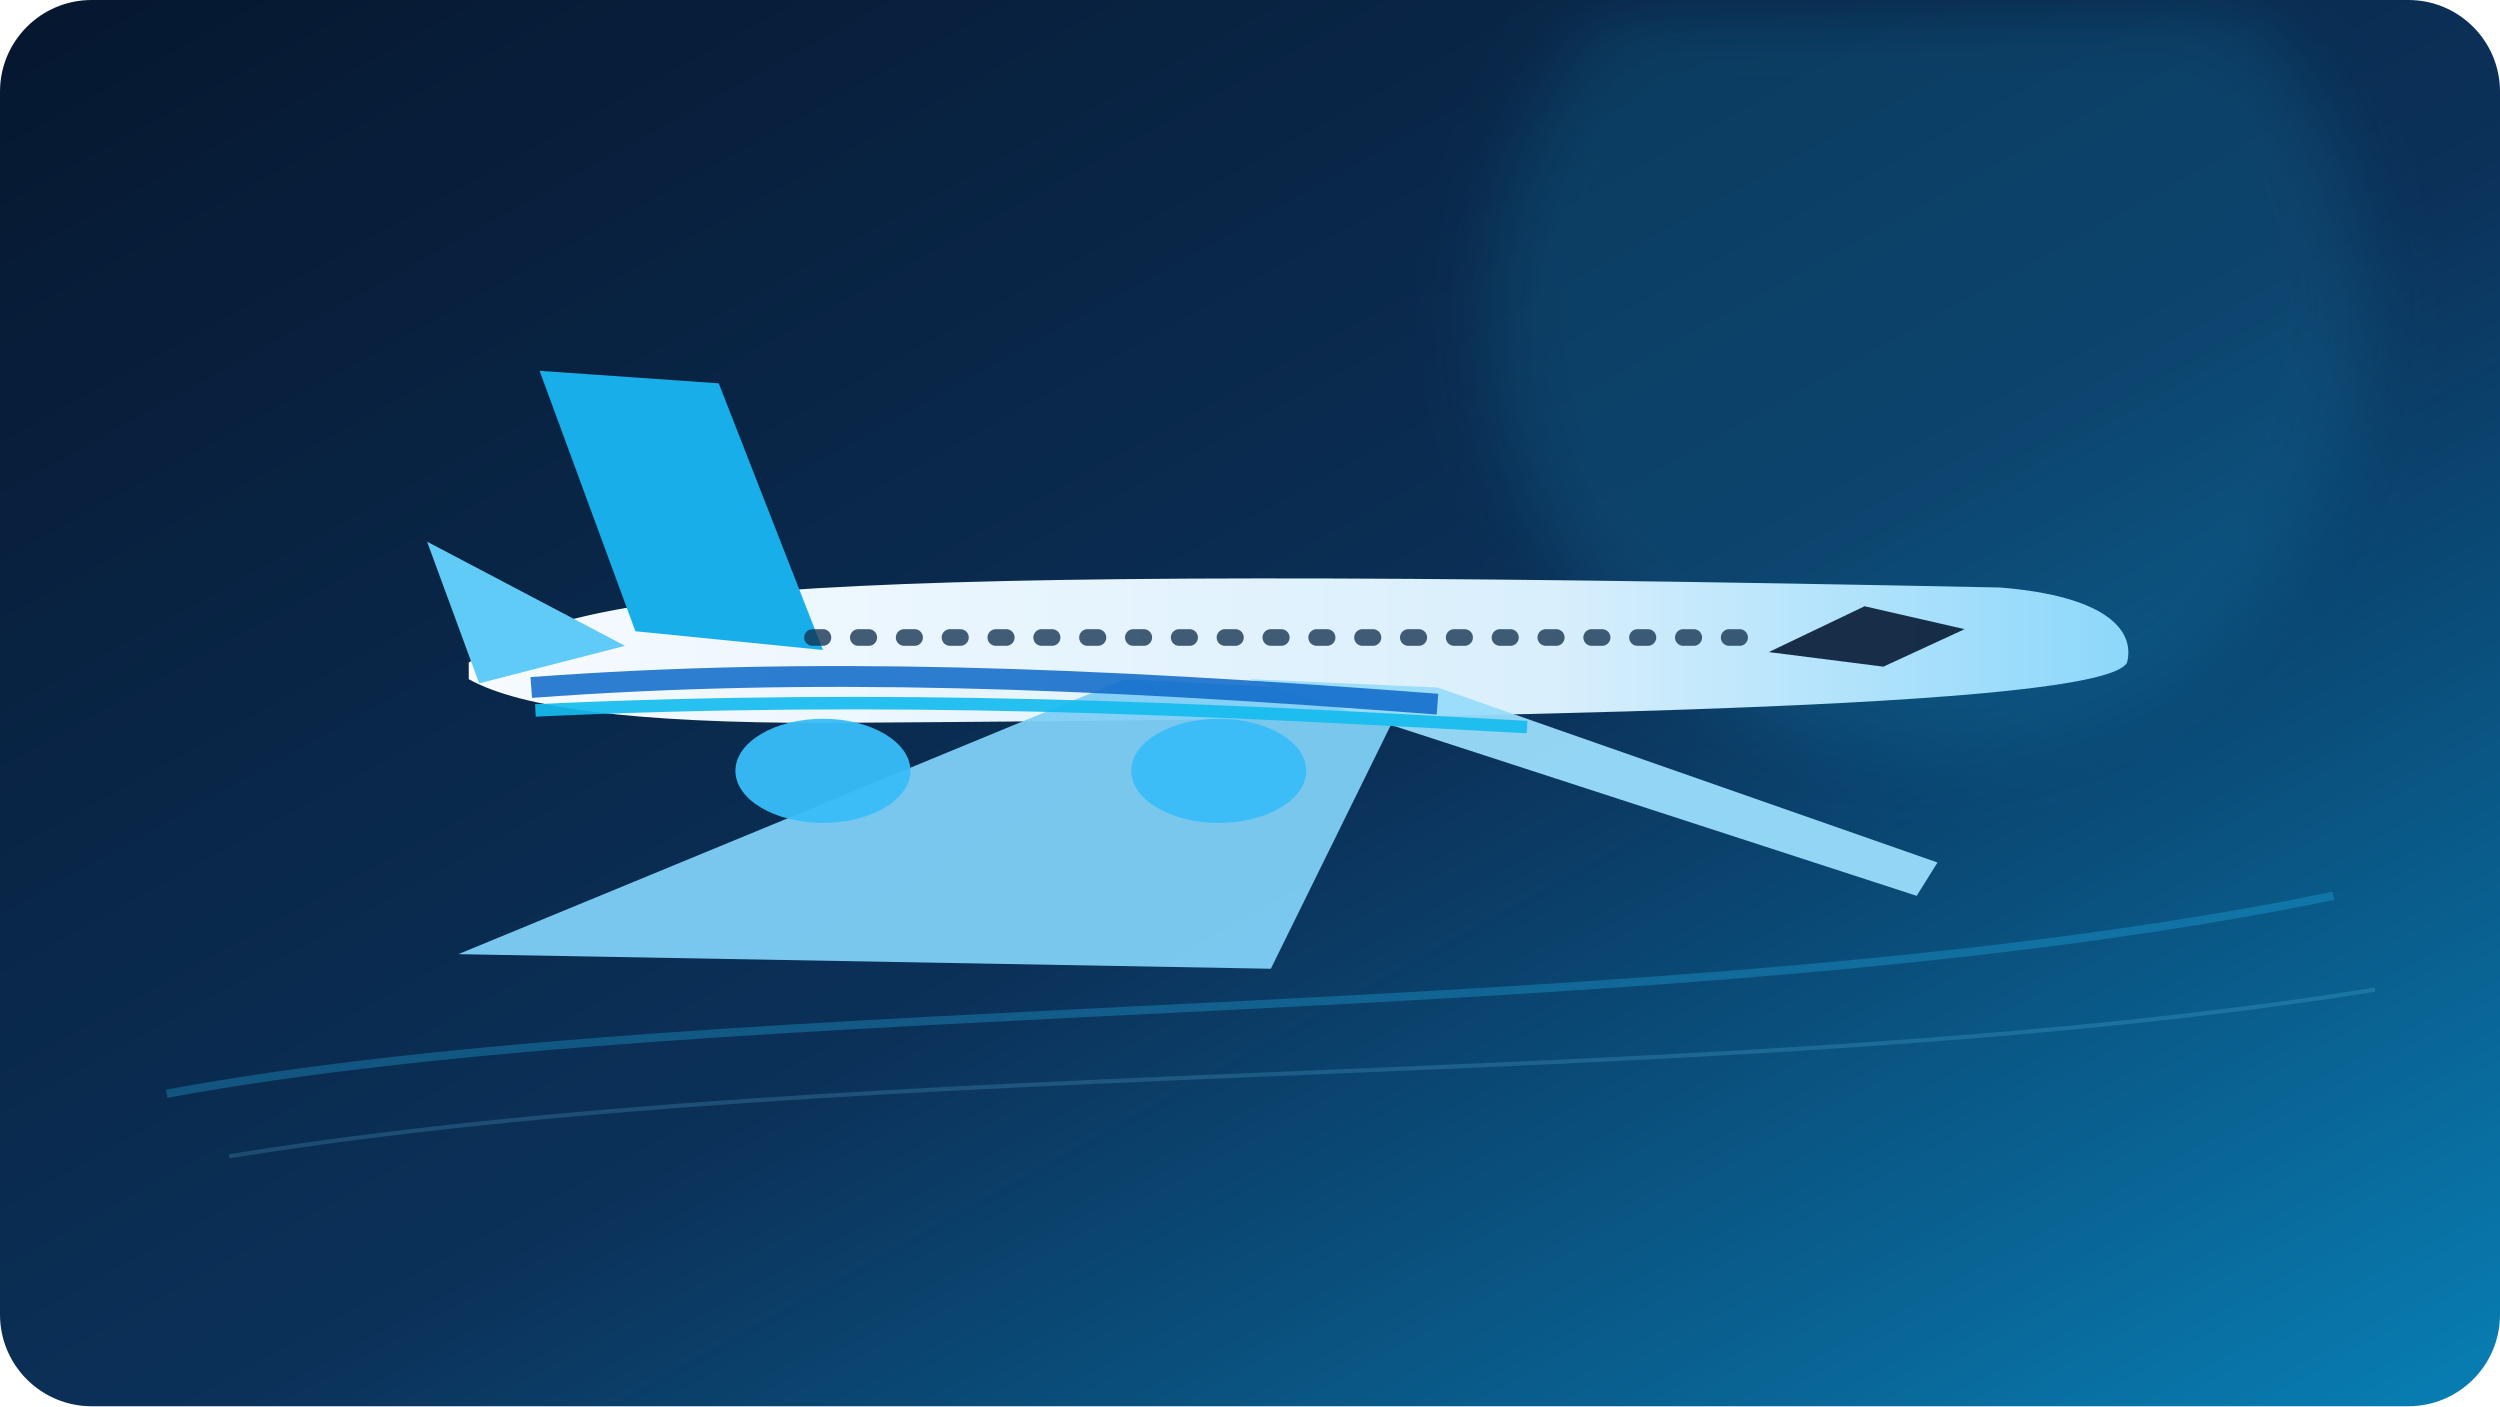
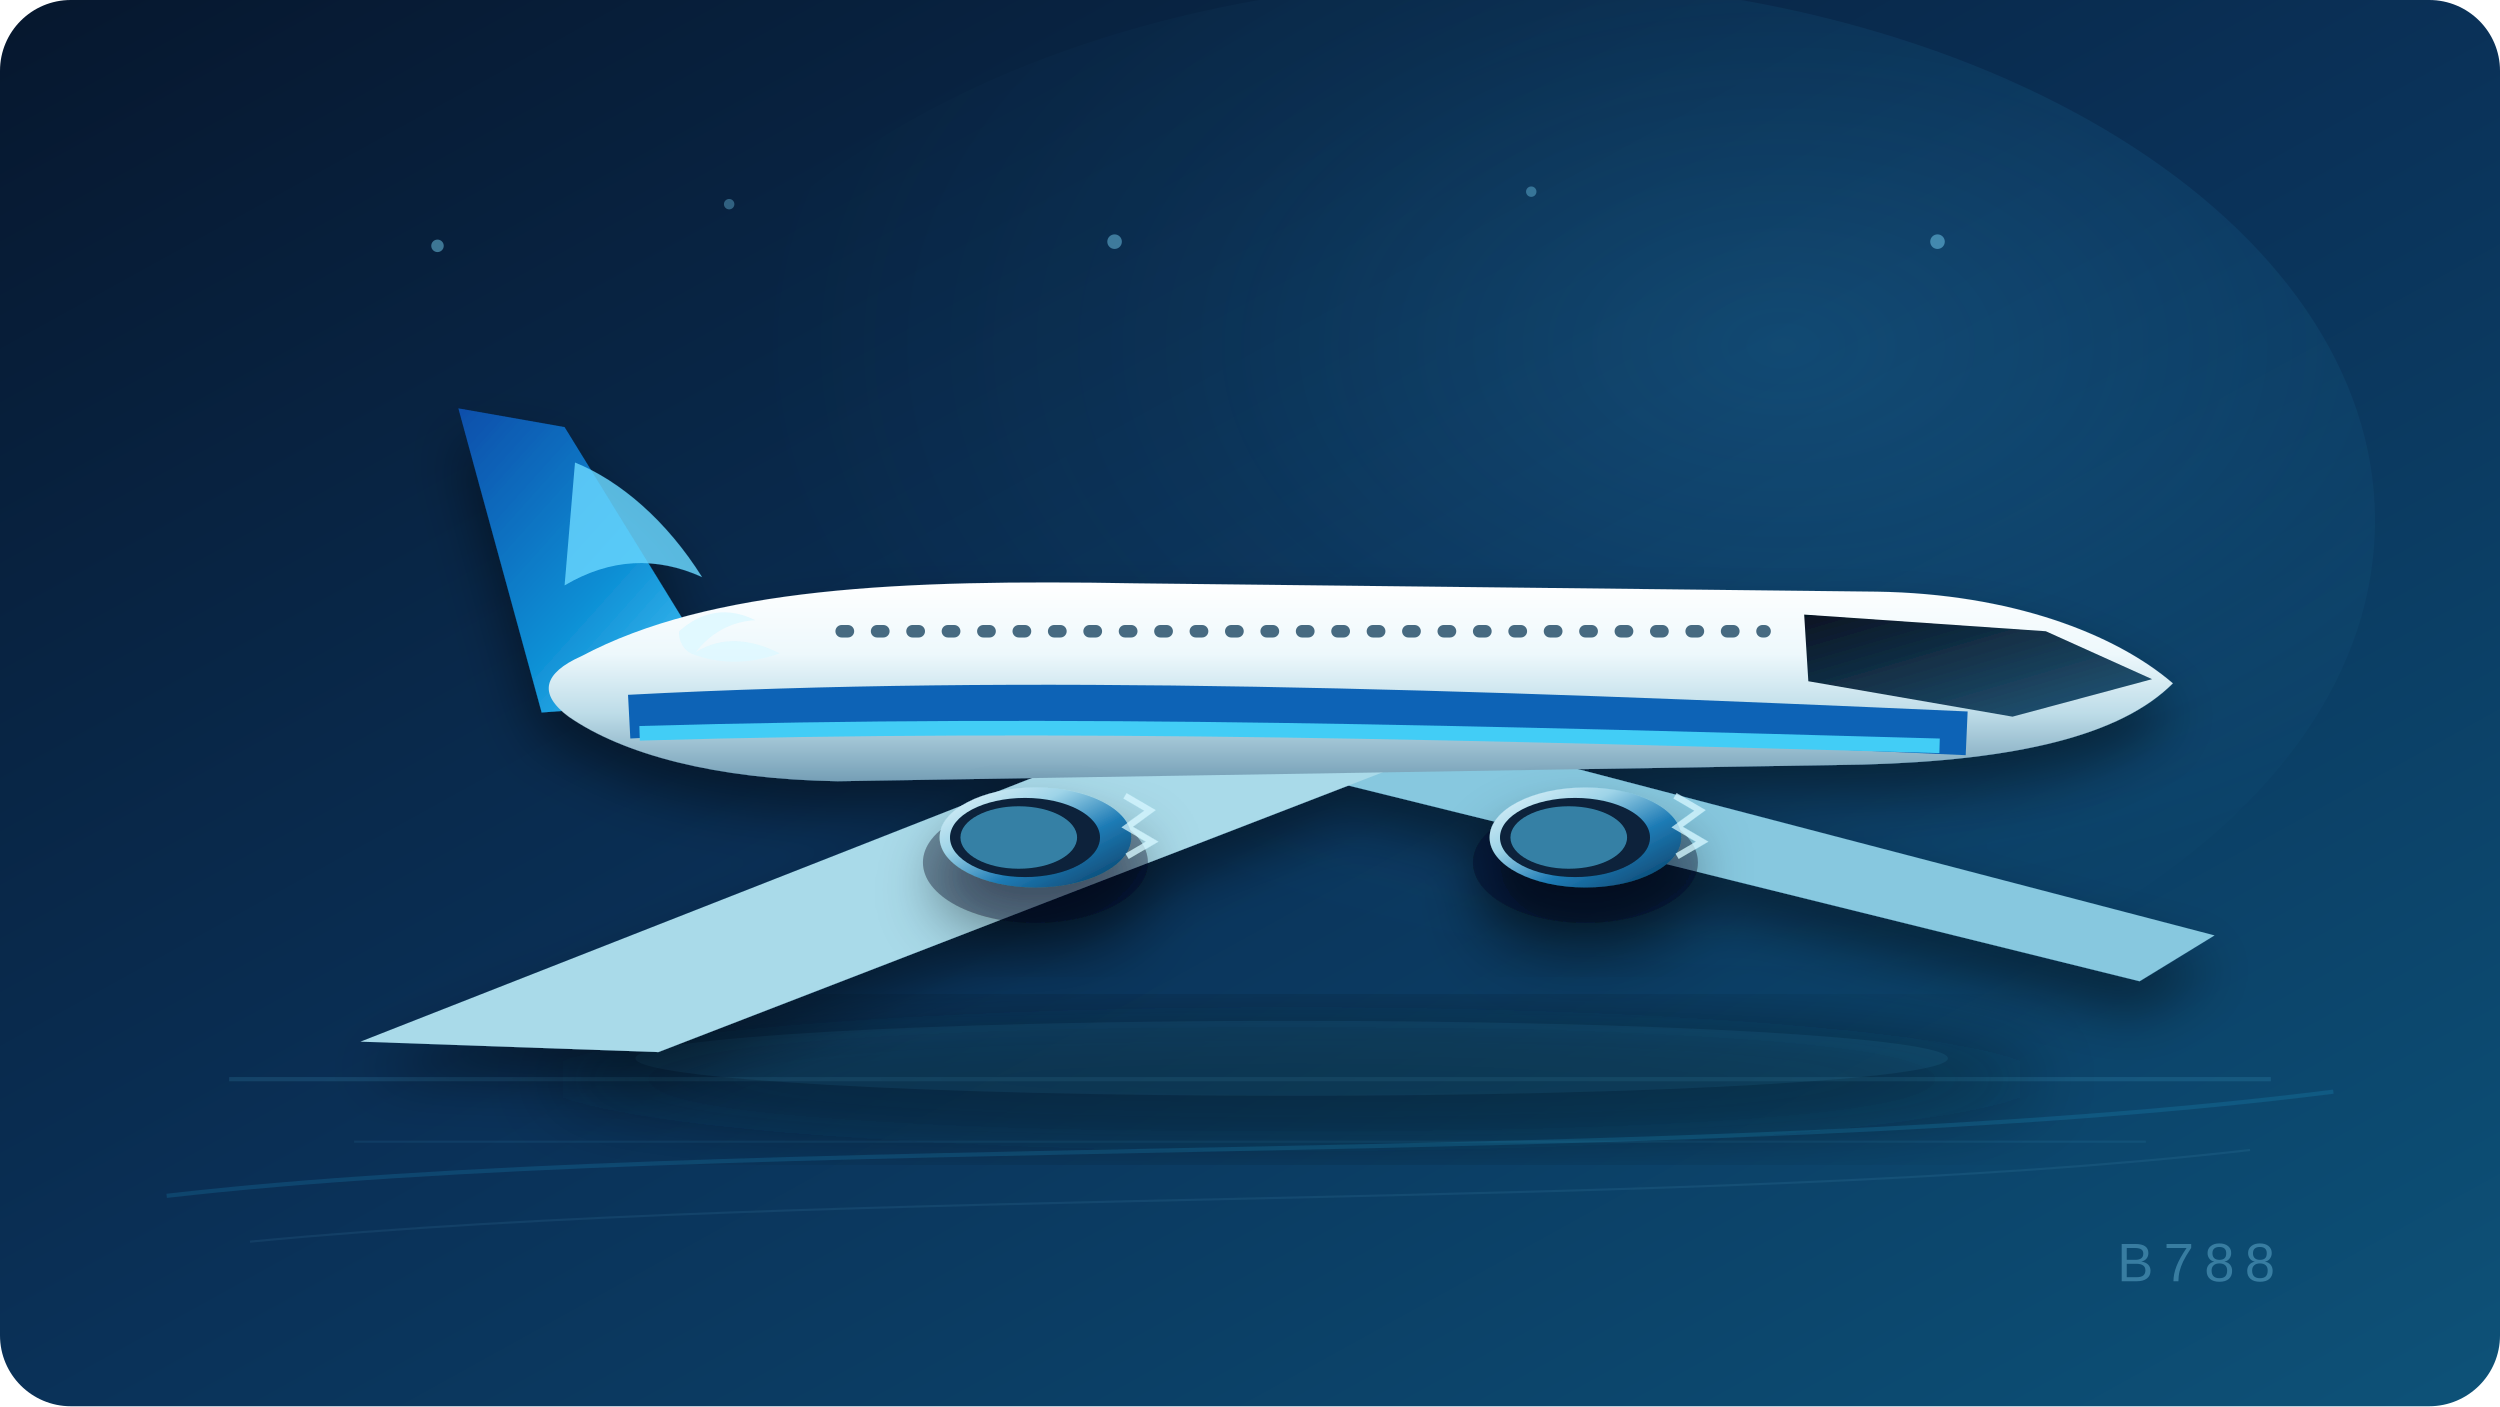
<svg xmlns="http://www.w3.org/2000/svg" width="1200" height="675" viewBox="0 0 1200 675">
  <defs>
-     <linearGradient id="bg" x1="0" x2="1" y1="0" y2="1">
-       <stop stop-color="#06172f" />
-       <stop offset=".55" stop-color="#0b3159" />
-       <stop offset="1" stop-color="#087fb4" />
+     <linearGradient id="bg" x1="0" y1="0" x2="1" y2="1">
+       <stop offset="0" stop-color="#06172e" />
+       <stop offset=".50" stop-color="#0a3158" />
+       <stop offset="1" stop-color="#0d5278" />
    </linearGradient>
-     <linearGradient id="body" x1="0" x2="1">
-       <stop stop-color="#f7fbff" />
-       <stop offset=".65" stop-color="#d9effc" />
-       <stop offset="1" stop-color="#8bd7fb" />
+     <radialGradient id="halo" cx=".66" cy=".34" r=".58">
+       <stop offset="0" stop-color="#39c8ff" stop-opacity=".17" />
+       <stop offset=".58" stop-color="#39c8ff" stop-opacity=".05" />
+       <stop offset="1" stop-color="#39c8ff" stop-opacity="0" />
+     </radialGradient>
+     <linearGradient id="fuse" x1="0" y1="0" x2="0" y2="1">
+       <stop offset="0" stop-color="#ffffff" />
+       <stop offset=".36" stop-color="#edf8fc" />
+       <stop offset=".66" stop-color="#bddce8" />
+       <stop offset="1" stop-color="#759fb6" />
    </linearGradient>
-     <filter id="glow">
+     <linearGradient id="blue" x1="0" y1="0" x2="1" y2="1">
+       <stop offset="0" stop-color="#0b4eaa" />
+       <stop offset=".55" stop-color="#0c8ed4" />
+       <stop offset="1" stop-color="#56d2ff" />
+     </linearGradient>
+     <linearGradient id="engine" x1="0" y1="0" x2="1" y2="1">
+       <stop offset="0" stop-color="#e9f7fc" />
+       <stop offset=".34" stop-color="#9ed4e8" />
+       <stop offset=".62" stop-color="#1f7cb6" />
+       <stop offset="1" stop-color="#06395f" />
+     </linearGradient>
+     <linearGradient id="glass" x1="0" y1="0" x2="1" y2="1">
+       <stop stop-color="#061423" />
+       <stop offset="1" stop-color="#255a7c" />
+     </linearGradient>
+     <filter id="shadow" x="-40%" y="-40%" width="180%" height="180%">
+       <feDropShadow dx="0" dy="15" stdDeviation="13" flood-color="#000811" flood-opacity=".44" />
+     </filter>
+     <filter id="blur">
      <feGaussianBlur stdDeviation="18" />
    </filter>
  </defs>
-   <rect width="1200" height="675" rx="44" fill="url(#bg)" />
-   <circle cx="925" cy="150" r="210" fill="#13bdf2" opacity=".14" filter="url(#glow)" />
-   <path d="M80 525 C350 475 805 495 1120 430" stroke="#23b8f1" stroke-width="4" opacity=".30" fill="none" />
-   <path d="M110 555 C420 505 830 525 1140 475" stroke="#73d7ff" stroke-width="2" opacity=".18" fill="none" />
-   <path d="M225 318 C280 283 370 270 960 282 C1010 286 1025 302 1021 318 C1010 340 720 345 395 347 C305 347 250 340 225 326 Z" fill="url(#body)" />
-   <path d="M895 291 l48 11 -39 18 -55 -7z" fill="#071a34" opacity=".9" />
-   <path d="M540 326 L220 458 L610 465 L675 333 Z" fill="#7fcff6" opacity=".95" />
-   <path d="M600 326 L920 430 L930 414 L690 330 Z" fill="#99dcfb" opacity=".95" />
-   <path d="M305 303 L259 178 L345 184 L395 312 Z" fill="#18aee9" />
-   <path d="M300 310 L205 260 L230 328 Z" fill="#61cbf7" />
-   <ellipse cx="395" cy="370" rx="42" ry="25" fill="#39bdf8" opacity=".95" />
-   <ellipse cx="585" cy="370" rx="42" ry="25" fill="#39bdf8" opacity=".95" />
-   <path d="M390 306 H845" stroke="#123150" stroke-width="8" stroke-linecap="round" stroke-dasharray="5 17" opacity=".78" />
-   <path d="M255 330 C390 320 520 325 690 338" stroke="#0a67c8" stroke-width="10" opacity=".85" fill="none" />
-   <path d="M257 341 C430 333 570 340 733 349" stroke="#16bcef" stroke-width="6" opacity=".92" fill="none" />
+   <rect width="1200" height="675" rx="34" fill="url(#bg)" />
+   <ellipse cx="720" cy="250" rx="420" ry="260" fill="url(#halo)" />
+   <circle cx="210" cy="118" r="3" fill="#7fddff" opacity=".45" />
+   <circle cx="350" cy="98" r="2.5" fill="#7fddff" opacity=".34" />
+   <circle cx="535" cy="116" r="3.5" fill="#7fddff" opacity=".44" />
+   <circle cx="735" cy="92" r="2.5" fill="#7fddff" opacity=".36" />
+   <circle cx="930" cy="116" r="3.5" fill="#7fddff" opacity=".46" />
+   <path d="M110 518 H1090" stroke="#5dd0fb" stroke-width="2" opacity=".13" />
+   <path d="M170 548 H1030" stroke="#5dd0fb" stroke-width="1" opacity=".08" />
+   <ellipse cx="620" cy="518" rx="360" ry="34" fill="#000711" opacity=".34" filter="url(#blur)" />
+   <ellipse cx="620" cy="508" rx="315" ry="18" fill="#52cdfb" opacity=".075" />
+   <g filter="url(#shadow)">
+     <path d="M260 342 L220 196 L271 205 L351 335 Z" fill="url(#blue)" />
+     <path d="M276 222 C298 231 320 250 337 277 C315 267 293 268 271 281 Z" fill="#69d7ff" opacity=".82" />
+     <path d="M550 353 L1027 471 L1063 449 L661 344 Z" fill="#87c8df" />
+     <path d="M550 352 L173 500 L316 505 L694 359 Z" fill="#a9dae9" />
+     <path d="M279 315 C341 282 433 278 545 280 L901 284 C965 285 1015 304 1043 328 C1018 353 968 365 894 367 L402 375 C343 374 299 362 273 344 C258 333 261 323 279 315 Z" fill="url(#fuse)" />
+     <path d="M302 344 C492 334 698 341 944 352" fill="none" stroke="#0c63b6" stroke-width="21" />
+     <path d="M307 352 C512 346 714 352 931 358" fill="none" stroke="#42cdf6" stroke-width="7" />
+     <path d="M866 295 L982 303 L1033 326 L966 344 L868 327 Z" fill="url(#glass)" />
+     <path d="M404 303 H847" stroke="#0c3b58" stroke-width="6" stroke-linecap="round" stroke-dasharray="3 14" opacity=".75" />
+     <g transform="translate(326 303) scale(.53)">
+       <path d="M0 0 C21 -19 45 -22 69 -10 C47 -9 28 2 15 19 C39 4 65 7 91 20 C61 31 35 29 13 21 C4 18 -1 8 0 0 Z" fill="#dff8ff" opacity=".92" />
+     </g>
+     <g filter="url(#shadow)">
+       <ellipse cx="497" cy="414" rx="54" ry="29" fill="#020a14" opacity=".36" />
+       <ellipse cx="497" cy="402" rx="46" ry="24" fill="url(#engine)" />
+       <ellipse cx="492" cy="402" rx="36" ry="19" fill="#08223a" />
+       <ellipse cx="489" cy="402" rx="28" ry="15" fill="#5bcfff" opacity=".54" />
+       <path d="M540 382 l12 7 l-11 8 l12 7 l-12 7" fill="none" stroke="#d7f7ff" stroke-width="3" opacity=".75" />
+     </g>
+     <g filter="url(#shadow)">
+       <ellipse cx="761" cy="414" rx="54" ry="29" fill="#020a14" opacity=".36" />
+       <ellipse cx="761" cy="402" rx="46" ry="24" fill="url(#engine)" />
+       <ellipse cx="756" cy="402" rx="36" ry="19" fill="#08223a" />
+       <ellipse cx="753" cy="402" rx="28" ry="15" fill="#5bcfff" opacity=".54" />
+       <path d="M804 382 l12 7 l-11 8 l12 7 l-12 7" fill="none" stroke="#d7f7ff" stroke-width="3" opacity=".75" />
+     </g>
+   </g>
+   <path d="M80 574 C350 543 820 562 1120 524" fill="none" stroke="#24b9ef" stroke-width="2" opacity=".16" />
+   <path d="M120 596 C400 569 820 582 1080 552" fill="none" stroke="#7cddff" stroke-width="1" opacity=".08" />
+   <text x="1092" y="615" text-anchor="end" fill="#8edfff" opacity=".34" font-family="Arial,sans-serif" font-size="26" letter-spacing="5">B788</text>
</svg>
